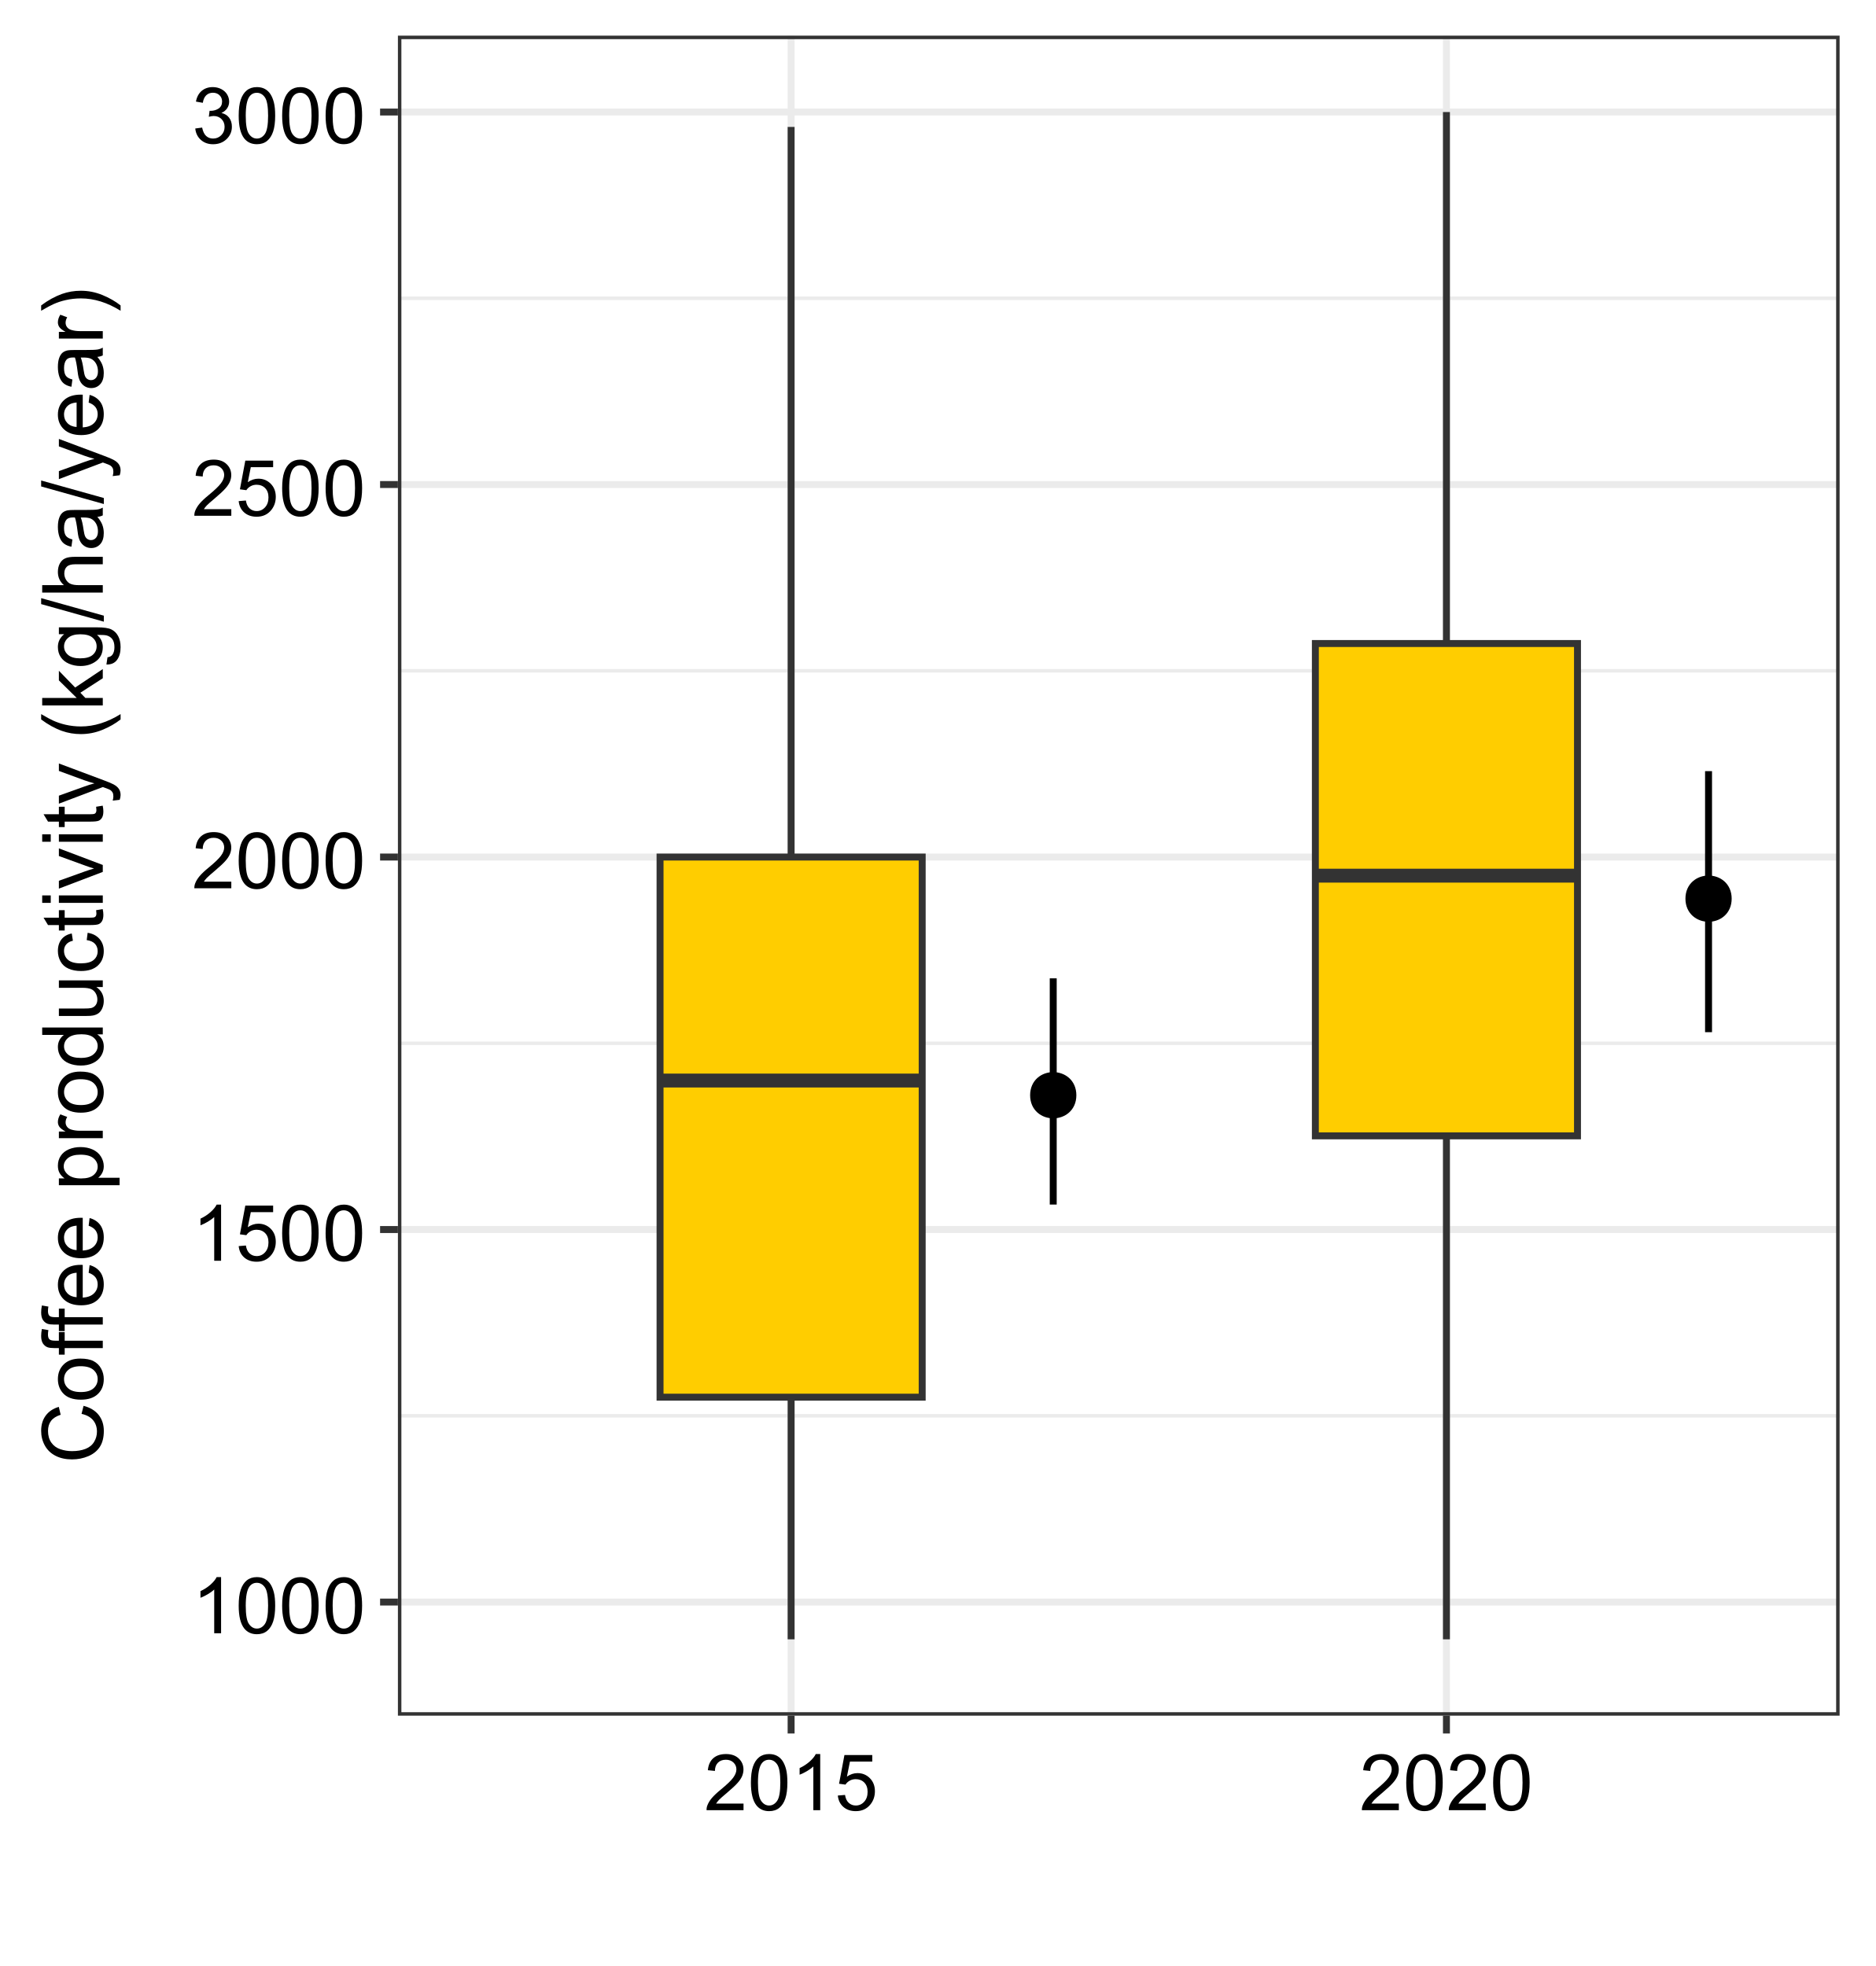
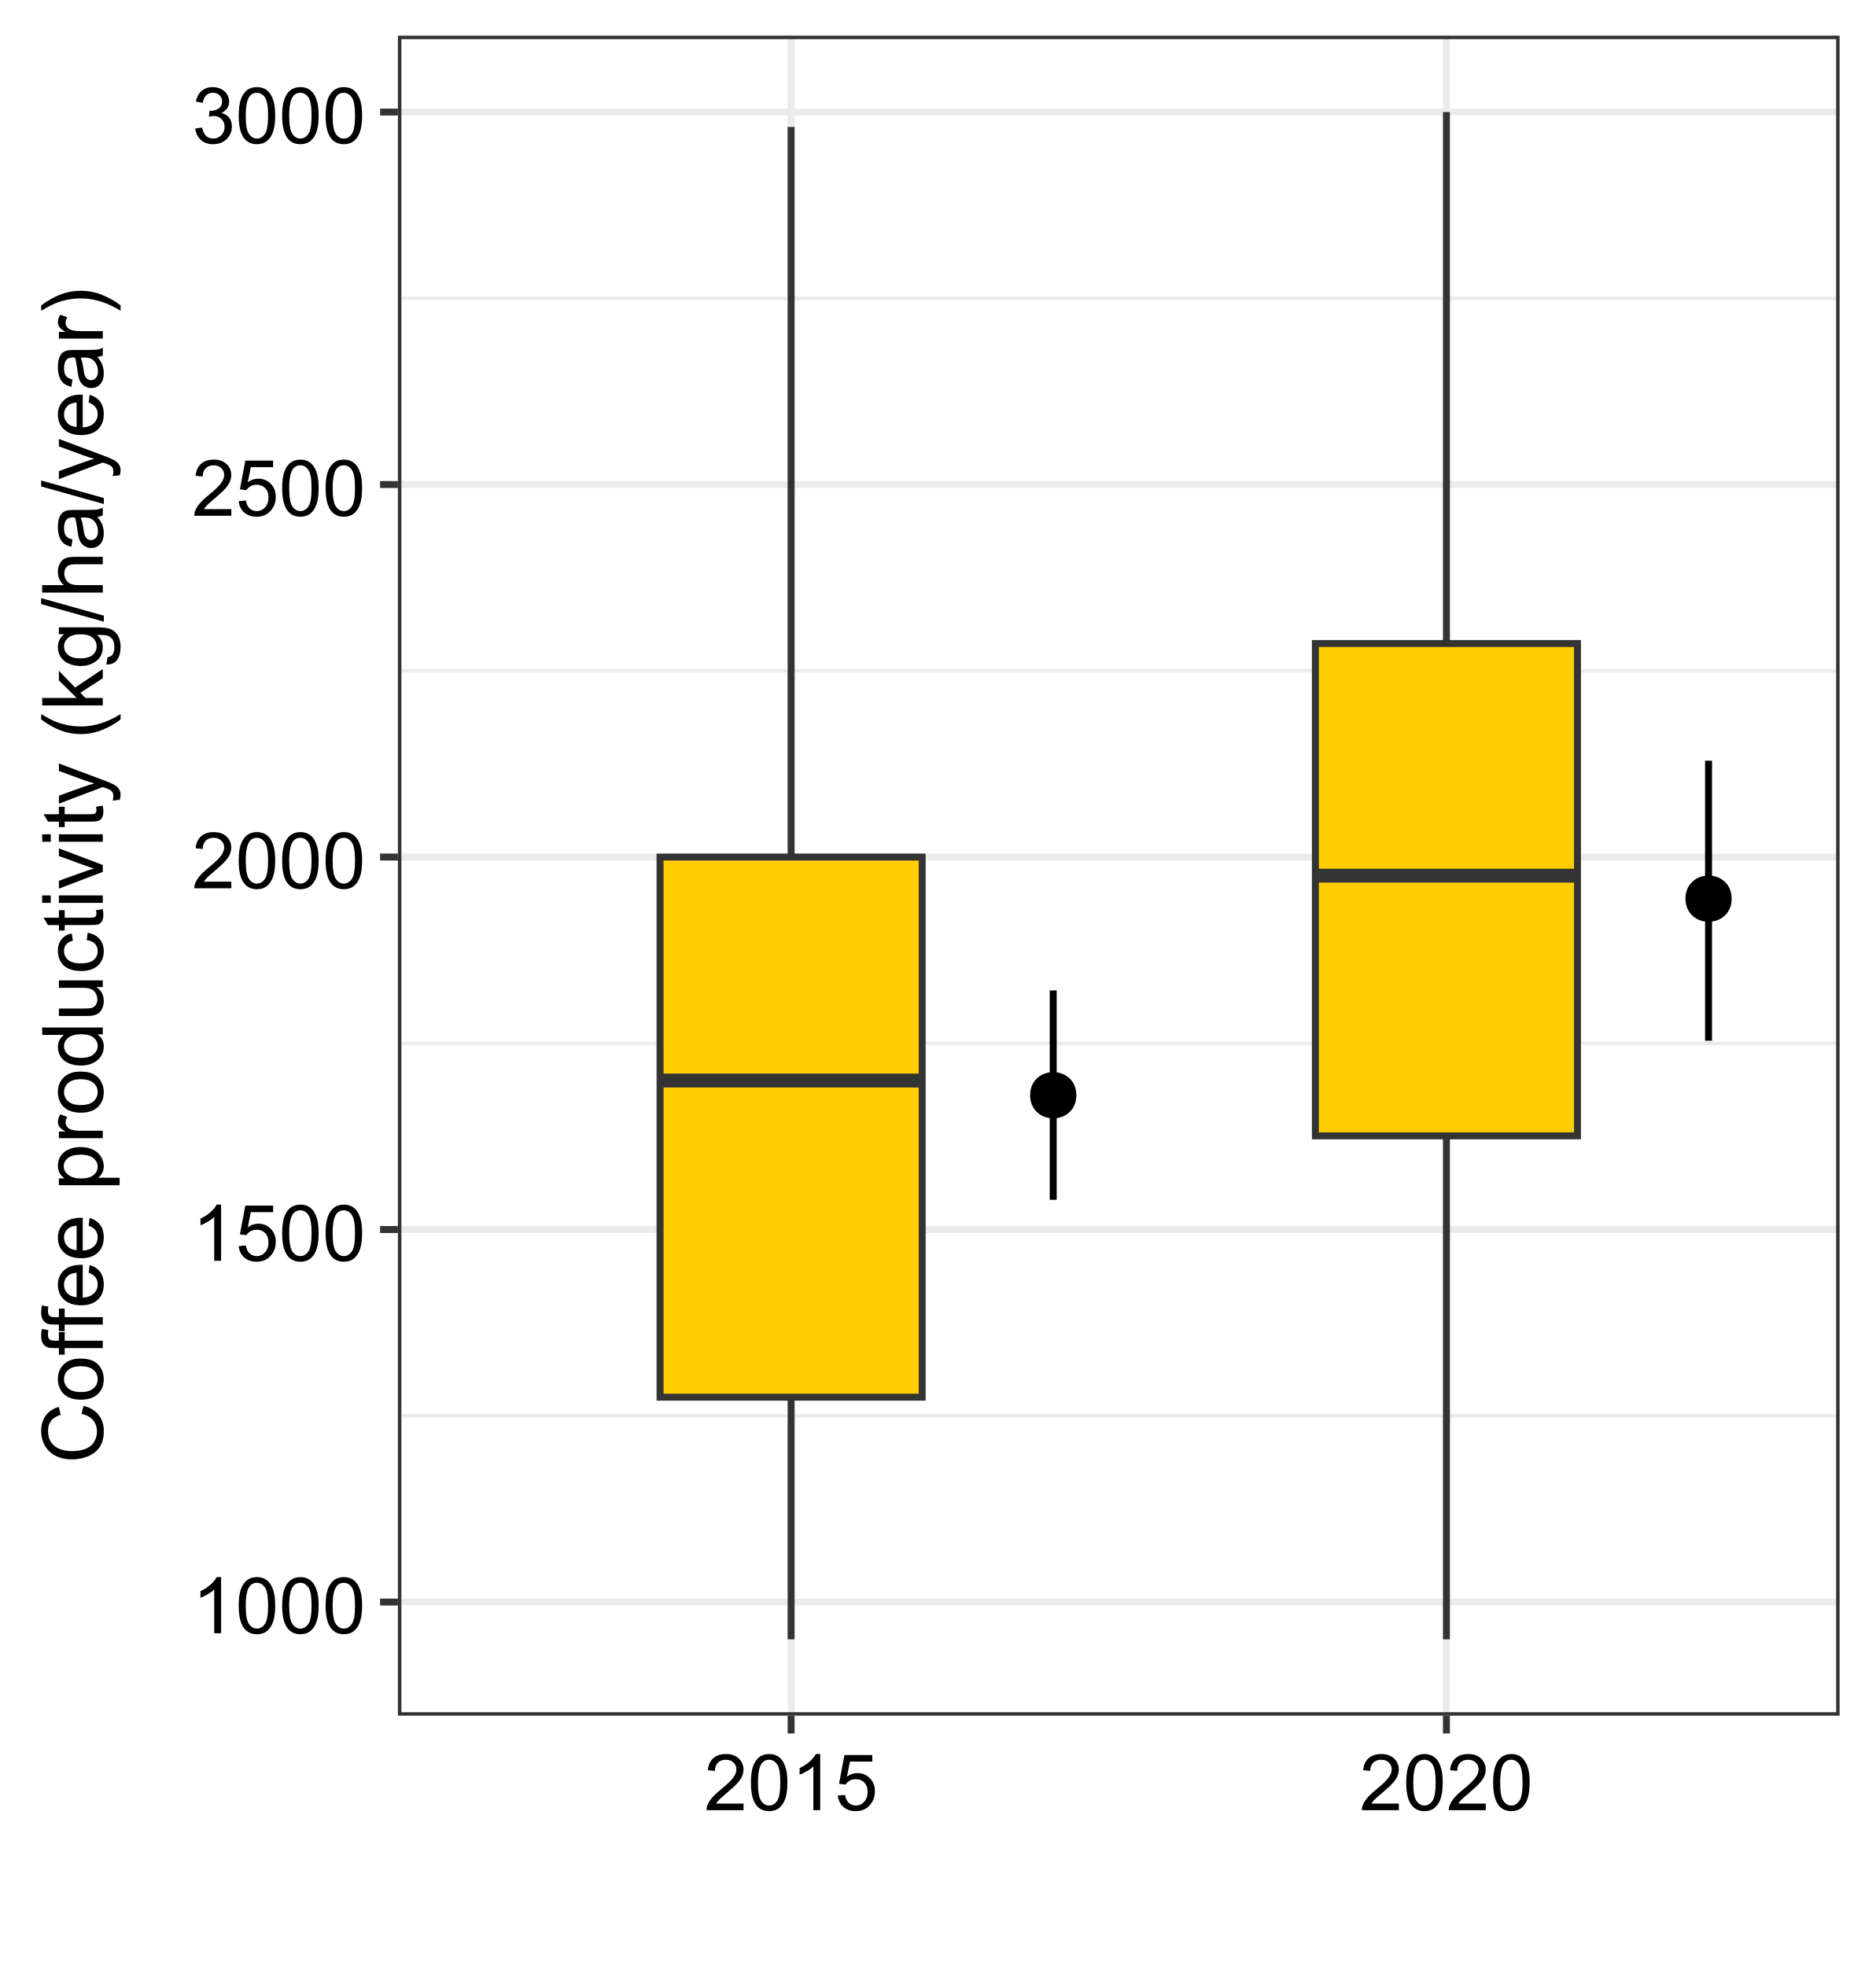
<svg xmlns="http://www.w3.org/2000/svg" xmlns:xlink="http://www.w3.org/1999/xlink" width="288" height="302" viewBox="0 0 288 302">
  <defs>
    <g>
      <g id="glyph-0-0">
        <path d="M 4.469 0 L 3.414 0 L 3.414 -6.719 C 3.16 -6.477 2.828 -6.234 2.418 -5.992 C 2.004 -5.75 1.633 -5.57 1.305 -5.449 L 1.305 -6.469 C 1.895 -6.746 2.41 -7.082 2.852 -7.477 C 3.293 -7.871 3.605 -8.254 3.789 -8.625 L 4.469 -8.625 Z M 4.469 0 " />
      </g>
      <g id="glyph-0-1">
        <path d="M 0.5 -4.234 C 0.5 -5.25 0.602 -6.07 0.812 -6.688 C 1.02 -7.309 1.332 -7.785 1.742 -8.121 C 2.156 -8.457 2.672 -8.625 3.297 -8.625 C 3.758 -8.625 4.164 -8.531 4.512 -8.348 C 4.859 -8.16 5.145 -7.895 5.375 -7.543 C 5.598 -7.195 5.777 -6.77 5.906 -6.266 C 6.035 -5.766 6.102 -5.086 6.102 -4.234 C 6.102 -3.227 5.996 -2.414 5.789 -1.797 C 5.582 -1.176 5.273 -0.699 4.859 -0.359 C 4.449 -0.023 3.926 0.148 3.297 0.148 C 2.469 0.148 1.82 -0.152 1.348 -0.742 C 0.781 -1.461 0.5 -2.621 0.5 -4.234 M 1.582 -4.234 C 1.582 -2.824 1.746 -1.887 2.078 -1.422 C 2.406 -0.953 2.812 -0.719 3.297 -0.719 C 3.781 -0.719 4.191 -0.953 4.52 -1.422 C 4.852 -1.891 5.016 -2.828 5.016 -4.234 C 5.016 -5.648 4.852 -6.59 4.52 -7.055 C 4.191 -7.52 3.781 -7.75 3.289 -7.75 C 2.801 -7.75 2.414 -7.547 2.125 -7.137 C 1.766 -6.613 1.582 -5.645 1.582 -4.234 Z M 1.582 -4.234 " />
      </g>
      <g id="glyph-0-2">
        <path d="M 0.5 -2.25 L 1.605 -2.344 C 1.688 -1.805 1.879 -1.398 2.176 -1.129 C 2.477 -0.855 2.836 -0.719 3.258 -0.719 C 3.766 -0.719 4.195 -0.91 4.547 -1.297 C 4.898 -1.676 5.074 -2.188 5.074 -2.82 C 5.074 -3.418 4.906 -3.895 4.566 -4.242 C 4.23 -4.59 3.785 -4.762 3.242 -4.766 C 2.898 -4.762 2.594 -4.688 2.32 -4.531 C 2.047 -4.379 1.832 -4.18 1.676 -3.93 L 0.688 -4.062 L 1.516 -8.473 L 5.789 -8.473 L 5.789 -7.465 L 2.359 -7.465 L 1.898 -5.156 C 2.414 -5.516 2.953 -5.695 3.523 -5.695 C 4.273 -5.695 4.906 -5.434 5.422 -4.914 C 5.938 -4.395 6.195 -3.727 6.195 -2.914 C 6.195 -2.133 5.965 -1.461 5.516 -0.898 C 4.961 -0.203 4.211 0.148 3.258 0.148 C 2.477 0.148 1.84 -0.074 1.344 -0.508 C 0.852 -0.945 0.57 -1.527 0.5 -2.25 Z M 0.5 -2.25 " />
      </g>
      <g id="glyph-0-3">
        <path d="M 6.039 -1.016 L 6.039 0 L 0.363 0 C 0.355 -0.254 0.395 -0.5 0.484 -0.734 C 0.629 -1.117 0.863 -1.5 1.18 -1.875 C 1.5 -2.25 1.957 -2.684 2.562 -3.176 C 3.492 -3.941 4.125 -4.547 4.453 -4.996 C 4.781 -5.441 4.945 -5.867 4.945 -6.266 C 4.945 -6.68 4.797 -7.035 4.496 -7.32 C 4.199 -7.609 3.809 -7.75 3.328 -7.75 C 2.82 -7.75 2.414 -7.602 2.109 -7.297 C 1.805 -6.992 1.648 -6.57 1.648 -6.031 L 0.562 -6.141 C 0.637 -6.949 0.918 -7.566 1.398 -7.988 C 1.883 -8.414 2.535 -8.625 3.352 -8.625 C 4.176 -8.625 4.828 -8.398 5.309 -7.938 C 5.789 -7.484 6.031 -6.914 6.031 -6.242 C 6.031 -5.895 5.957 -5.559 5.82 -5.227 C 5.676 -4.895 5.445 -4.543 5.117 -4.18 C 4.793 -3.809 4.25 -3.305 3.492 -2.664 C 2.859 -2.133 2.453 -1.773 2.273 -1.586 C 2.094 -1.395 1.945 -1.203 1.828 -1.016 Z M 6.039 -1.016 " />
      </g>
      <g id="glyph-0-4">
        <path d="M 0.504 -2.266 L 1.559 -2.406 C 1.68 -1.812 1.887 -1.379 2.176 -1.117 C 2.469 -0.852 2.82 -0.719 3.242 -0.719 C 3.734 -0.719 4.156 -0.891 4.496 -1.234 C 4.84 -1.578 5.008 -2.004 5.008 -2.516 C 5.008 -2.996 4.852 -3.398 4.535 -3.711 C 4.219 -4.027 3.816 -4.184 3.328 -4.184 C 3.129 -4.184 2.879 -4.145 2.586 -4.066 L 2.703 -4.992 C 2.773 -4.984 2.828 -4.98 2.871 -4.98 C 3.32 -4.98 3.723 -5.098 4.086 -5.332 C 4.441 -5.566 4.621 -5.926 4.625 -6.414 C 4.621 -6.805 4.492 -7.121 4.23 -7.375 C 3.969 -7.629 3.629 -7.758 3.219 -7.758 C 2.805 -7.758 2.465 -7.629 2.191 -7.371 C 1.918 -7.113 1.742 -6.727 1.664 -6.211 L 0.609 -6.398 C 0.738 -7.105 1.031 -7.652 1.488 -8.043 C 1.945 -8.43 2.516 -8.625 3.195 -8.625 C 3.664 -8.625 4.094 -8.523 4.488 -8.324 C 4.883 -8.121 5.184 -7.848 5.395 -7.5 C 5.602 -7.152 5.707 -6.781 5.707 -6.391 C 5.707 -6.02 5.609 -5.684 5.406 -5.379 C 5.211 -5.074 4.914 -4.832 4.523 -4.652 C 5.031 -4.535 5.426 -4.293 5.707 -3.922 C 5.988 -3.555 6.129 -3.09 6.129 -2.539 C 6.129 -1.789 5.855 -1.152 5.309 -0.629 C 4.762 -0.109 4.07 0.152 3.234 0.152 C 2.48 0.152 1.855 -0.074 1.355 -0.523 C 0.859 -0.969 0.574 -1.555 0.504 -2.266 Z M 0.504 -2.266 " />
      </g>
      <g id="glyph-1-0">
        <path d="M -3.262 -7.641 L -2.953 -8.875 C -1.941 -8.617 -1.168 -8.152 -0.637 -7.48 C -0.105 -6.809 0.16 -5.988 0.16 -5.02 C 0.16 -4.02 -0.047 -3.203 -0.453 -2.574 C -0.863 -1.945 -1.453 -1.469 -2.227 -1.141 C -3.004 -0.812 -3.836 -0.648 -4.723 -0.648 C -5.691 -0.648 -6.535 -0.832 -7.258 -1.203 C -7.98 -1.574 -8.527 -2.102 -8.902 -2.785 C -9.277 -3.469 -9.465 -4.219 -9.465 -5.039 C -9.465 -5.973 -9.227 -6.754 -8.754 -7.391 C -8.281 -8.023 -7.613 -8.465 -6.754 -8.715 L -6.469 -7.504 C -7.145 -7.289 -7.637 -6.973 -7.945 -6.562 C -8.258 -6.152 -8.41 -5.637 -8.41 -5.016 C -8.41 -4.301 -8.238 -3.703 -7.898 -3.223 C -7.555 -2.742 -7.094 -2.402 -6.516 -2.211 C -5.938 -2.016 -5.344 -1.918 -4.73 -1.918 C -3.938 -1.918 -3.246 -2.031 -2.656 -2.262 C -2.066 -2.492 -1.625 -2.852 -1.332 -3.34 C -1.039 -3.824 -0.895 -4.352 -0.895 -4.918 C -0.895 -5.609 -1.094 -6.191 -1.492 -6.672 C -1.891 -7.148 -2.48 -7.473 -3.262 -7.641 Z M -3.262 -7.641 " />
      </g>
      <g id="glyph-1-1">
        <path d="M -3.371 -0.434 C -4.617 -0.434 -5.543 -0.777 -6.145 -1.473 C -6.645 -2.051 -6.895 -2.758 -6.895 -3.594 C -6.895 -4.52 -6.59 -5.277 -5.984 -5.867 C -5.375 -6.453 -4.535 -6.746 -3.465 -6.746 C -2.598 -6.746 -1.914 -6.617 -1.418 -6.355 C -0.922 -6.098 -0.535 -5.719 -0.262 -5.223 C 0.016 -4.723 0.152 -4.18 0.152 -3.594 C 0.152 -2.648 -0.148 -1.887 -0.754 -1.305 C -1.359 -0.723 -2.23 -0.434 -3.371 -0.434 M -3.371 -1.605 C -2.508 -1.605 -1.859 -1.793 -1.43 -2.172 C -1 -2.547 -0.785 -3.023 -0.785 -3.594 C -0.785 -4.16 -1.004 -4.633 -1.434 -5.008 C -1.867 -5.387 -2.523 -5.574 -3.41 -5.574 C -4.242 -5.574 -4.875 -5.383 -5.305 -5.004 C -5.734 -4.625 -5.949 -4.156 -5.949 -3.594 C -5.949 -3.023 -5.734 -2.547 -5.305 -2.172 C -4.879 -1.793 -4.234 -1.605 -3.371 -1.605 Z M -3.371 -1.605 " />
      </g>
      <g id="glyph-1-2">
        <path d="M 0 -1.129 L -5.852 -1.129 L -5.852 -0.121 L -6.742 -0.121 L -6.742 -1.129 L -7.457 -1.129 C -7.91 -1.129 -8.246 -1.172 -8.469 -1.25 C -8.766 -1.359 -9.004 -1.555 -9.188 -1.832 C -9.371 -2.109 -9.465 -2.496 -9.465 -2.996 C -9.465 -3.316 -9.426 -3.672 -9.352 -4.062 L -8.352 -3.891 C -8.395 -3.652 -8.418 -3.43 -8.418 -3.219 C -8.418 -2.871 -8.344 -2.625 -8.195 -2.48 C -8.047 -2.34 -7.77 -2.266 -7.363 -2.266 L -6.742 -2.266 L -6.742 -3.582 L -5.852 -3.582 L -5.852 -2.266 L 0 -2.266 Z M 0 -1.129 " />
      </g>
      <g id="glyph-1-3">
        <path d="M -2.172 -5.473 L -2.023 -6.652 C -1.336 -6.465 -0.801 -6.121 -0.418 -5.617 C -0.039 -5.113 0.152 -4.473 0.152 -3.688 C 0.152 -2.703 -0.152 -1.922 -0.758 -1.344 C -1.367 -0.766 -2.219 -0.477 -3.312 -0.477 C -4.449 -0.477 -5.328 -0.77 -5.953 -1.352 C -6.582 -1.938 -6.895 -2.695 -6.895 -3.625 C -6.895 -4.527 -6.586 -5.262 -5.973 -5.832 C -5.359 -6.406 -4.496 -6.691 -3.383 -6.691 C -3.316 -6.691 -3.215 -6.688 -3.078 -6.684 L -3.078 -1.656 C -2.34 -1.699 -1.77 -1.91 -1.379 -2.285 C -0.984 -2.66 -0.785 -3.133 -0.785 -3.695 C -0.785 -4.113 -0.898 -4.473 -1.117 -4.766 C -1.336 -5.062 -1.688 -5.297 -2.172 -5.473 M -4.02 -1.719 L -4.02 -5.484 C -4.586 -5.434 -5.012 -5.289 -5.293 -5.055 C -5.734 -4.688 -5.953 -4.219 -5.953 -3.637 C -5.953 -3.113 -5.777 -2.672 -5.426 -2.312 C -5.074 -1.957 -4.605 -1.758 -4.02 -1.719 Z M -4.02 -1.719 " />
      </g>
      <g id="glyph-1-4">
</g>
      <g id="glyph-1-5">
        <path d="M 2.582 -0.855 L -6.742 -0.855 L -6.742 -1.898 L -5.867 -1.898 C -6.207 -2.145 -6.465 -2.422 -6.637 -2.73 C -6.809 -3.039 -6.895 -3.414 -6.895 -3.852 C -6.895 -4.43 -6.746 -4.938 -6.449 -5.375 C -6.152 -5.816 -5.734 -6.148 -5.195 -6.375 C -4.656 -6.598 -4.066 -6.711 -3.422 -6.711 C -2.73 -6.711 -2.109 -6.586 -1.559 -6.34 C -1.008 -6.09 -0.582 -5.73 -0.289 -5.258 C 0.004 -4.789 0.152 -4.289 0.152 -3.77 C 0.152 -3.391 0.07 -3.047 -0.09 -2.746 C -0.25 -2.441 -0.453 -2.195 -0.699 -2 L 2.582 -2 L 2.582 -0.855 M -3.332 -1.891 C -2.465 -1.891 -1.824 -2.066 -1.41 -2.418 C -0.996 -2.77 -0.785 -3.195 -0.785 -3.695 C -0.785 -4.203 -1 -4.637 -1.43 -5 C -1.859 -5.359 -2.527 -5.543 -3.426 -5.543 C -4.285 -5.543 -4.93 -5.363 -5.359 -5.012 C -5.785 -4.656 -6 -4.234 -6 -3.746 C -6 -3.258 -5.77 -2.828 -5.316 -2.453 C -4.859 -2.078 -4.199 -1.891 -3.332 -1.891 Z M -3.332 -1.891 " />
      </g>
      <g id="glyph-1-6">
        <path d="M 0 -0.844 L -6.742 -0.844 L -6.742 -1.871 L -5.719 -1.871 C -6.199 -2.137 -6.512 -2.379 -6.664 -2.598 C -6.816 -2.82 -6.895 -3.066 -6.895 -3.332 C -6.895 -3.719 -6.77 -4.109 -6.523 -4.508 L -5.465 -4.113 C -5.629 -3.836 -5.711 -3.555 -5.711 -3.277 C -5.711 -3.027 -5.637 -2.801 -5.488 -2.602 C -5.336 -2.402 -5.129 -2.262 -4.863 -2.176 C -4.457 -2.051 -4.012 -1.988 -3.531 -1.988 L 0 -1.988 Z M 0 -0.844 " />
      </g>
      <g id="glyph-1-7">
        <path d="M 0 -5.23 L -0.852 -5.23 C -0.184 -4.805 0.152 -4.176 0.152 -3.344 C 0.152 -2.809 0.004 -2.312 -0.293 -1.863 C -0.59 -1.414 -1 -1.062 -1.531 -0.816 C -2.062 -0.566 -2.676 -0.445 -3.363 -0.445 C -4.039 -0.445 -4.648 -0.555 -5.195 -0.781 C -5.742 -1.004 -6.164 -1.34 -6.457 -1.789 C -6.746 -2.238 -6.895 -2.738 -6.895 -3.293 C -6.895 -3.699 -6.809 -4.062 -6.637 -4.379 C -6.465 -4.695 -6.242 -4.957 -5.969 -5.156 L -9.305 -5.156 L -9.305 -6.289 L 0 -6.289 L 0 -5.23 M -3.363 -1.617 C -2.5 -1.617 -1.855 -1.801 -1.43 -2.164 C -1 -2.527 -0.785 -2.957 -0.785 -3.453 C -0.785 -3.953 -0.992 -4.375 -1.398 -4.727 C -1.809 -5.074 -2.43 -5.25 -3.27 -5.25 C -4.191 -5.25 -4.867 -5.07 -5.301 -4.715 C -5.73 -4.359 -5.949 -3.922 -5.949 -3.402 C -5.949 -2.895 -5.742 -2.469 -5.324 -2.129 C -4.91 -1.789 -4.258 -1.617 -3.363 -1.617 Z M -3.363 -1.617 " />
      </g>
      <g id="glyph-1-8">
        <path d="M 0 -5.273 L -0.988 -5.273 C -0.227 -4.75 0.152 -4.039 0.152 -3.137 C 0.152 -2.738 0.074 -2.367 -0.074 -2.023 C -0.227 -1.676 -0.422 -1.422 -0.652 -1.254 C -0.883 -1.086 -1.164 -0.969 -1.5 -0.902 C -1.723 -0.855 -2.078 -0.832 -2.562 -0.832 L -6.742 -0.832 L -6.742 -1.973 L -3.004 -1.973 C -2.406 -1.973 -2.004 -1.996 -1.797 -2.043 C -1.496 -2.117 -1.262 -2.27 -1.09 -2.5 C -0.918 -2.734 -0.832 -3.023 -0.832 -3.363 C -0.832 -3.707 -0.918 -4.027 -1.094 -4.328 C -1.27 -4.629 -1.508 -4.844 -1.812 -4.969 C -2.113 -5.094 -2.555 -5.156 -3.129 -5.156 L -6.742 -5.156 L -6.742 -6.297 L 0 -6.297 Z M 0 -5.273 " />
      </g>
      <g id="glyph-1-9">
        <path d="M -2.469 -5.258 L -2.324 -6.379 C -1.547 -6.258 -0.941 -5.941 -0.504 -5.438 C -0.066 -4.93 0.152 -4.309 0.152 -3.574 C 0.152 -2.652 -0.148 -1.91 -0.754 -1.348 C -1.355 -0.789 -2.219 -0.508 -3.344 -0.508 C -4.074 -0.508 -4.711 -0.629 -5.258 -0.871 C -5.801 -1.109 -6.211 -1.477 -6.484 -1.973 C -6.758 -2.465 -6.895 -3 -6.895 -3.582 C -6.895 -4.312 -6.707 -4.91 -6.34 -5.375 C -5.969 -5.844 -5.441 -6.141 -4.762 -6.273 L -4.59 -5.16 C -5.043 -5.055 -5.383 -4.867 -5.609 -4.598 C -5.84 -4.332 -5.953 -4.004 -5.953 -3.625 C -5.953 -3.051 -5.746 -2.582 -5.336 -2.223 C -4.922 -1.863 -4.27 -1.684 -3.375 -1.684 C -2.473 -1.684 -1.812 -1.855 -1.402 -2.203 C -0.992 -2.551 -0.785 -3.004 -0.785 -3.562 C -0.785 -4.008 -0.926 -4.383 -1.199 -4.684 C -1.477 -4.984 -1.898 -5.176 -2.469 -5.258 Z M -2.469 -5.258 " />
      </g>
      <g id="glyph-1-10">
        <path d="M -1.023 -3.352 L -0.012 -3.516 C 0.055 -3.195 0.09 -2.906 0.09 -2.652 C 0.09 -2.238 0.023 -1.918 -0.109 -1.688 C -0.238 -1.461 -0.41 -1.301 -0.625 -1.207 C -0.84 -1.113 -1.289 -1.066 -1.973 -1.066 L -5.852 -1.066 L -5.852 -0.23 L -6.742 -0.23 L -6.742 -1.066 L -8.41 -1.066 L -9.098 -2.203 L -6.742 -2.203 L -6.742 -3.352 L -5.852 -3.352 L -5.852 -2.203 L -1.91 -2.203 C -1.586 -2.203 -1.375 -2.223 -1.281 -2.262 C -1.188 -2.305 -1.113 -2.367 -1.059 -2.461 C -1.004 -2.551 -0.977 -2.68 -0.977 -2.852 C -0.977 -2.977 -0.992 -3.145 -1.023 -3.352 Z M -1.023 -3.352 " />
      </g>
      <g id="glyph-1-11">
        <path d="M -7.992 -0.863 L -9.305 -0.863 L -9.305 -2.008 L -7.992 -2.008 L -7.992 -0.863 M 0 -0.863 L -6.742 -0.863 L -6.742 -2.008 L 0 -2.008 Z M 0 -0.863 " />
      </g>
      <g id="glyph-1-12">
        <path d="M 0 -2.73 L -6.742 -0.164 L -6.742 -1.371 L -2.703 -2.82 C -2.27 -2.977 -1.816 -3.117 -1.344 -3.25 C -1.699 -3.352 -2.129 -3.492 -2.629 -3.676 L -6.742 -5.172 L -6.742 -6.348 L 0 -3.797 Z M 0 -2.73 " />
      </g>
      <g id="glyph-1-13">
        <path d="M 2.598 -0.805 L 1.523 -0.68 C 1.59 -0.93 1.625 -1.148 1.625 -1.332 C 1.625 -1.586 1.582 -1.789 1.5 -1.941 C 1.414 -2.094 1.293 -2.219 1.145 -2.316 C 1.027 -2.391 0.746 -2.504 0.293 -2.664 C 0.23 -2.688 0.137 -2.723 0.012 -2.766 L -6.742 -0.211 L -6.742 -1.441 L -2.836 -2.844 C -2.344 -3.027 -1.82 -3.188 -1.277 -3.332 C -1.801 -3.465 -2.312 -3.621 -2.812 -3.801 L -6.742 -5.242 L -6.742 -6.387 L 0.113 -3.82 C 0.855 -3.547 1.363 -3.332 1.645 -3.18 C 2.02 -2.977 2.297 -2.746 2.473 -2.48 C 2.648 -2.219 2.734 -1.906 2.734 -1.543 C 2.734 -1.324 2.688 -1.078 2.598 -0.805 Z M 2.598 -0.805 " />
      </g>
      <g id="glyph-1-14">
        <path d="M 2.734 -3.039 C 1.941 -2.41 1.008 -1.875 -0.059 -1.441 C -1.125 -1.004 -2.227 -0.789 -3.371 -0.789 C -4.379 -0.789 -5.344 -0.949 -6.266 -1.277 C -7.336 -1.656 -8.402 -2.246 -9.465 -3.039 L -9.465 -3.859 C -8.586 -3.348 -7.957 -3.008 -7.578 -2.844 C -6.996 -2.586 -6.387 -2.383 -5.75 -2.234 C -4.961 -2.051 -4.164 -1.961 -3.363 -1.961 C -1.328 -1.961 0.703 -2.594 2.734 -3.859 Z M 2.734 -3.039 " />
      </g>
      <g id="glyph-1-15">
        <path d="M 0 -0.863 L -9.305 -0.863 L -9.305 -2.008 L -4 -2.008 L -6.742 -4.711 L -6.742 -6.188 L -4.242 -3.613 L 0 -6.449 L 0 -5.039 L -3.445 -2.812 L -2.672 -2.008 L 0 -2.008 Z M 0 -0.863 " />
      </g>
      <g id="glyph-1-16">
        <path d="M 0.559 -0.648 L 0.723 -1.758 C 1.066 -1.805 1.316 -1.934 1.473 -2.145 C 1.684 -2.43 1.789 -2.816 1.789 -3.309 C 1.789 -3.836 1.684 -4.246 1.473 -4.531 C 1.262 -4.82 0.965 -5.016 0.586 -5.117 C 0.352 -5.176 -0.137 -5.203 -0.883 -5.199 C -0.293 -4.699 0 -4.078 0 -3.332 C 0 -2.406 -0.336 -1.688 -1.004 -1.18 C -1.672 -0.672 -2.473 -0.418 -3.41 -0.418 C -4.051 -0.418 -4.645 -0.535 -5.188 -0.77 C -5.734 -1 -6.152 -1.34 -6.449 -1.781 C -6.746 -2.223 -6.895 -2.742 -6.895 -3.34 C -6.895 -4.133 -6.57 -4.789 -5.93 -5.305 L -6.742 -5.305 L -6.742 -6.359 L -0.914 -6.359 C 0.137 -6.359 0.879 -6.254 1.316 -6.039 C 1.754 -5.824 2.102 -5.488 2.355 -5.023 C 2.609 -4.562 2.734 -3.992 2.734 -3.312 C 2.734 -2.508 2.555 -1.859 2.191 -1.363 C 1.832 -0.871 1.285 -0.629 0.559 -0.648 M -3.492 -1.594 C -2.605 -1.594 -1.961 -1.77 -1.555 -2.121 C -1.148 -2.473 -0.945 -2.91 -0.945 -3.441 C -0.945 -3.965 -1.148 -4.406 -1.551 -4.762 C -1.957 -5.117 -2.59 -5.293 -3.453 -5.293 C -4.277 -5.293 -4.898 -5.109 -5.32 -4.746 C -5.738 -4.379 -5.949 -3.938 -5.949 -3.422 C -5.949 -2.914 -5.742 -2.48 -5.328 -2.125 C -4.918 -1.77 -4.305 -1.594 -3.492 -1.594 Z M -3.492 -1.594 " />
      </g>
      <g id="glyph-1-17">
        <path d="M 0.16 0 L -9.465 -2.699 L -9.465 -3.613 L 0.16 -0.922 Z M 0.16 0 " />
      </g>
      <g id="glyph-1-18">
        <path d="M 0 -0.855 L -9.305 -0.855 L -9.305 -2 L -5.969 -2 C -6.586 -2.531 -6.895 -3.207 -6.895 -4.02 C -6.895 -4.516 -6.797 -4.953 -6.598 -5.32 C -6.402 -5.688 -6.129 -5.949 -5.781 -6.109 C -5.438 -6.27 -4.934 -6.348 -4.273 -6.348 L 0 -6.348 L 0 -5.203 L -4.273 -5.203 C -4.844 -5.203 -5.258 -5.082 -5.52 -4.832 C -5.781 -4.586 -5.91 -4.234 -5.91 -3.785 C -5.91 -3.445 -5.82 -3.125 -5.645 -2.828 C -5.469 -2.531 -5.234 -2.316 -4.934 -2.191 C -4.633 -2.062 -4.219 -2 -3.688 -2 L 0 -2 Z M 0 -0.855 " />
      </g>
      <g id="glyph-1-19">
        <path d="M -0.832 -5.258 C -0.473 -4.832 -0.219 -4.426 -0.07 -4.035 C 0.078 -3.641 0.152 -3.223 0.152 -2.773 C 0.152 -2.035 -0.027 -1.465 -0.391 -1.066 C -0.754 -0.668 -1.215 -0.469 -1.777 -0.469 C -2.109 -0.469 -2.41 -0.543 -2.684 -0.695 C -2.953 -0.844 -3.172 -1.043 -3.34 -1.285 C -3.504 -1.527 -3.629 -1.805 -3.715 -2.109 C -3.773 -2.332 -3.828 -2.672 -3.883 -3.125 C -3.996 -4.047 -4.125 -4.727 -4.277 -5.16 C -4.434 -5.164 -4.535 -5.168 -4.578 -5.168 C -5.043 -5.168 -5.371 -5.059 -5.562 -4.844 C -5.82 -4.551 -5.949 -4.117 -5.949 -3.543 C -5.949 -3.004 -5.855 -2.609 -5.664 -2.352 C -5.477 -2.098 -5.145 -1.906 -4.664 -1.785 L -4.816 -0.668 C -5.297 -0.77 -5.684 -0.934 -5.977 -1.168 C -6.27 -1.402 -6.496 -1.738 -6.656 -2.176 C -6.812 -2.617 -6.895 -3.129 -6.895 -3.707 C -6.895 -4.281 -6.824 -4.75 -6.691 -5.109 C -6.555 -5.469 -6.383 -5.734 -6.18 -5.902 C -5.973 -6.074 -5.715 -6.191 -5.402 -6.258 C -5.207 -6.297 -4.855 -6.316 -4.348 -6.316 L -2.824 -6.316 C -1.762 -6.316 -1.09 -6.34 -0.809 -6.391 C -0.527 -6.438 -0.258 -6.535 0 -6.68 L 0 -5.484 C -0.238 -5.367 -0.516 -5.289 -0.832 -5.258 M -3.383 -5.16 C -3.215 -4.746 -3.07 -4.125 -2.953 -3.293 C -2.883 -2.824 -2.809 -2.492 -2.723 -2.297 C -2.637 -2.102 -2.516 -1.953 -2.352 -1.848 C -2.188 -1.742 -2.008 -1.688 -1.809 -1.688 C -1.504 -1.688 -1.25 -1.805 -1.047 -2.035 C -0.844 -2.266 -0.742 -2.602 -0.742 -3.047 C -0.742 -3.488 -0.84 -3.879 -1.031 -4.223 C -1.223 -4.562 -1.488 -4.816 -1.82 -4.977 C -2.078 -5.098 -2.461 -5.16 -2.965 -5.16 Z M -3.383 -5.16 " />
      </g>
      <g id="glyph-1-20">
        <path d="M 2.734 -1.605 L 2.734 -0.785 C 0.703 -2.051 -1.328 -2.684 -3.363 -2.684 C -4.16 -2.684 -4.949 -2.594 -5.73 -2.414 C -6.367 -2.27 -6.977 -2.066 -7.559 -1.809 C -7.941 -1.645 -8.574 -1.305 -9.465 -0.789 L -9.465 -1.605 C -8.402 -2.402 -7.336 -2.988 -6.266 -3.371 C -5.344 -3.695 -4.379 -3.859 -3.371 -3.859 C -2.227 -3.859 -1.125 -3.641 -0.059 -3.203 C 1.008 -2.766 1.941 -2.23 2.734 -1.605 Z M 2.734 -1.605 " />
      </g>
    </g>
    <clipPath id="clip-0">
      <path clip-rule="nonzero" d="M 61.109 5.48 L 282.52 5.48 L 282.52 263.547 L 61.109 263.547 Z M 61.109 5.48 " />
    </clipPath>
    <clipPath id="clip-1">
      <path clip-rule="nonzero" d="M 61.109 217 L 282.52 217 L 282.52 218 L 61.109 218 Z M 61.109 217 " />
    </clipPath>
    <clipPath id="clip-2">
      <path clip-rule="nonzero" d="M 61.109 159 L 282.52 159 L 282.52 161 L 61.109 161 Z M 61.109 159 " />
    </clipPath>
    <clipPath id="clip-3">
      <path clip-rule="nonzero" d="M 61.109 102 L 282.52 102 L 282.52 104 L 61.109 104 Z M 61.109 102 " />
    </clipPath>
    <clipPath id="clip-4">
      <path clip-rule="nonzero" d="M 61.109 45 L 282.52 45 L 282.52 47 L 61.109 47 Z M 61.109 45 " />
    </clipPath>
    <clipPath id="clip-5">
      <path clip-rule="nonzero" d="M 61.109 245 L 282.52 245 L 282.52 247 L 61.109 247 Z M 61.109 245 " />
    </clipPath>
    <clipPath id="clip-6">
      <path clip-rule="nonzero" d="M 61.109 188 L 282.52 188 L 282.52 190 L 61.109 190 Z M 61.109 188 " />
    </clipPath>
    <clipPath id="clip-7">
      <path clip-rule="nonzero" d="M 61.109 131 L 282.52 131 L 282.52 133 L 61.109 133 Z M 61.109 131 " />
    </clipPath>
    <clipPath id="clip-8">
      <path clip-rule="nonzero" d="M 61.109 73 L 282.52 73 L 282.52 75 L 61.109 75 Z M 61.109 73 " />
    </clipPath>
    <clipPath id="clip-9">
      <path clip-rule="nonzero" d="M 61.109 16 L 282.52 16 L 282.52 18 L 61.109 18 Z M 61.109 16 " />
    </clipPath>
    <clipPath id="clip-10">
      <path clip-rule="nonzero" d="M 120 5.48 L 123 5.48 L 123 263.547 L 120 263.547 Z M 120 5.48 " />
    </clipPath>
    <clipPath id="clip-11">
      <path clip-rule="nonzero" d="M 221 5.48 L 223 5.48 L 223 263.547 L 221 263.547 Z M 221 5.48 " />
    </clipPath>
    <clipPath id="clip-12">
      <path clip-rule="nonzero" d="M 61.109 5.48 L 282.52 5.48 L 282.52 263.547 L 61.109 263.547 Z M 61.109 5.48 " />
    </clipPath>
  </defs>
  <rect x="-28.8" y="-30.2" width="345.6" height="362.4" fill="rgb(100%, 100%, 100%)" fill-opacity="1" />
  <rect x="-28.8" y="-30.2" width="345.6" height="362.4" fill="rgb(100%, 100%, 100%)" fill-opacity="1" />
  <path fill="none" stroke-width="1.067" stroke-linecap="round" stroke-linejoin="round" stroke="rgb(100%, 100%, 100%)" stroke-opacity="1" stroke-miterlimit="10" d="M 0 302 L 288 302 L 288 0 L 0 0 Z M 0 302 " />
  <g clip-path="url(#clip-0)">
    <path fill-rule="nonzero" fill="rgb(100%, 100%, 100%)" fill-opacity="1" d="M 61.109 263.547 L 282.52 263.547 L 282.52 5.48 L 61.109 5.48 Z M 61.109 263.547 " />
  </g>
  <g clip-path="url(#clip-1)">
    <path fill="none" stroke-width="0.533" stroke-linecap="butt" stroke-linejoin="round" stroke="rgb(92.157%, 92.157%, 92.157%)" stroke-opacity="1" stroke-miterlimit="10" d="M 61.109 217.48 L 282.52 217.48 " />
  </g>
  <g clip-path="url(#clip-2)">
    <path fill="none" stroke-width="0.533" stroke-linecap="butt" stroke-linejoin="round" stroke="rgb(92.157%, 92.157%, 92.157%)" stroke-opacity="1" stroke-miterlimit="10" d="M 61.109 160.262 L 282.52 160.262 " />
  </g>
  <g clip-path="url(#clip-3)">
    <path fill="none" stroke-width="0.533" stroke-linecap="butt" stroke-linejoin="round" stroke="rgb(92.157%, 92.157%, 92.157%)" stroke-opacity="1" stroke-miterlimit="10" d="M 61.109 103.039 L 282.52 103.039 " />
  </g>
  <g clip-path="url(#clip-4)">
    <path fill="none" stroke-width="0.533" stroke-linecap="butt" stroke-linejoin="round" stroke="rgb(92.157%, 92.157%, 92.157%)" stroke-opacity="1" stroke-miterlimit="10" d="M 61.109 45.82 L 282.52 45.82 " />
  </g>
  <g clip-path="url(#clip-5)">
    <path fill="none" stroke-width="1.067" stroke-linecap="butt" stroke-linejoin="round" stroke="rgb(92.157%, 92.157%, 92.157%)" stroke-opacity="1" stroke-miterlimit="10" d="M 61.109 246.094 L 282.52 246.094 " />
  </g>
  <g clip-path="url(#clip-6)">
    <path fill="none" stroke-width="1.067" stroke-linecap="butt" stroke-linejoin="round" stroke="rgb(92.157%, 92.157%, 92.157%)" stroke-opacity="1" stroke-miterlimit="10" d="M 61.109 188.871 L 282.52 188.871 " />
  </g>
  <g clip-path="url(#clip-7)">
    <path fill="none" stroke-width="1.067" stroke-linecap="butt" stroke-linejoin="round" stroke="rgb(92.157%, 92.157%, 92.157%)" stroke-opacity="1" stroke-miterlimit="10" d="M 61.109 131.652 L 282.52 131.652 " />
  </g>
  <g clip-path="url(#clip-8)">
    <path fill="none" stroke-width="1.067" stroke-linecap="butt" stroke-linejoin="round" stroke="rgb(92.157%, 92.157%, 92.157%)" stroke-opacity="1" stroke-miterlimit="10" d="M 61.109 74.43 L 282.52 74.43 " />
  </g>
  <g clip-path="url(#clip-9)">
    <path fill="none" stroke-width="1.067" stroke-linecap="butt" stroke-linejoin="round" stroke="rgb(92.157%, 92.157%, 92.157%)" stroke-opacity="1" stroke-miterlimit="10" d="M 61.109 17.211 L 282.52 17.211 " />
  </g>
  <g clip-path="url(#clip-10)">
    <path fill="none" stroke-width="1.067" stroke-linecap="butt" stroke-linejoin="round" stroke="rgb(92.157%, 92.157%, 92.157%)" stroke-opacity="1" stroke-miterlimit="10" d="M 121.496 263.547 L 121.496 5.48 " />
  </g>
  <g clip-path="url(#clip-11)">
    <path fill="none" stroke-width="1.067" stroke-linecap="butt" stroke-linejoin="round" stroke="rgb(92.157%, 92.157%, 92.157%)" stroke-opacity="1" stroke-miterlimit="10" d="M 222.137 263.547 L 222.137 5.48 " />
  </g>
  <path fill="none" stroke-width="1.067" stroke-linecap="butt" stroke-linejoin="round" stroke="rgb(20%, 20%, 20%)" stroke-opacity="1" stroke-miterlimit="10" d="M 121.496 131.652 L 121.496 19.5 " />
  <path fill="none" stroke-width="1.067" stroke-linecap="butt" stroke-linejoin="round" stroke="rgb(20%, 20%, 20%)" stroke-opacity="1" stroke-miterlimit="10" d="M 121.496 214.621 L 121.496 251.816 " />
  <path fill-rule="nonzero" fill="rgb(100%, 80.392%, 0%)" fill-opacity="1" stroke-width="1.067" stroke-linecap="butt" stroke-linejoin="miter" stroke="rgb(20%, 20%, 20%)" stroke-opacity="1" stroke-miterlimit="10" d="M 101.367 131.652 L 101.367 214.621 L 141.625 214.621 L 141.625 131.652 Z M 101.367 131.652 " />
  <path fill="none" stroke-width="2.134" stroke-linecap="butt" stroke-linejoin="miter" stroke="rgb(20%, 20%, 20%)" stroke-opacity="1" stroke-miterlimit="10" d="M 101.367 165.984 L 141.625 165.984 " />
  <path fill="none" stroke-width="1.067" stroke-linecap="butt" stroke-linejoin="round" stroke="rgb(20%, 20%, 20%)" stroke-opacity="1" stroke-miterlimit="10" d="M 222.137 98.852 L 222.137 17.211 " />
  <path fill="none" stroke-width="1.067" stroke-linecap="butt" stroke-linejoin="round" stroke="rgb(20%, 20%, 20%)" stroke-opacity="1" stroke-miterlimit="10" d="M 222.137 174.48 L 222.137 251.816 " />
  <path fill-rule="nonzero" fill="rgb(100%, 80.392%, 0%)" fill-opacity="1" stroke-width="1.067" stroke-linecap="butt" stroke-linejoin="miter" stroke="rgb(20%, 20%, 20%)" stroke-opacity="1" stroke-miterlimit="10" d="M 202.008 98.852 L 202.008 174.48 L 242.266 174.48 L 242.266 98.852 Z M 202.008 98.852 " />
  <path fill="none" stroke-width="2.134" stroke-linecap="butt" stroke-linejoin="miter" stroke="rgb(20%, 20%, 20%)" stroke-opacity="1" stroke-miterlimit="10" d="M 202.008 134.512 L 242.266 134.512 " />
-   <path fill="none" stroke-width="1.067" stroke-linecap="butt" stroke-linejoin="round" stroke="rgb(0%, 0%, 0%)" stroke-opacity="1" stroke-miterlimit="10" d="M 161.75 185.035 L 161.75 150.281 " />
-   <path fill="none" stroke-width="1.067" stroke-linecap="butt" stroke-linejoin="round" stroke="rgb(0%, 0%, 0%)" stroke-opacity="1" stroke-miterlimit="10" d="M 262.391 158.555 L 262.391 118.457 " />
+   <path fill="none" stroke-width="1.067" stroke-linecap="butt" stroke-linejoin="round" stroke="rgb(0%, 0%, 0%)" stroke-opacity="1" stroke-miterlimit="10" d="M 161.75 184.301 L 161.75 152.145 " />
+   <path fill="none" stroke-width="1.067" stroke-linecap="butt" stroke-linejoin="round" stroke="rgb(0%, 0%, 0%)" stroke-opacity="1" stroke-miterlimit="10" d="M 262.391 159.867 L 262.391 116.855 " />
  <path fill-rule="nonzero" fill="rgb(0%, 0%, 0%)" fill-opacity="1" stroke-width="1.417" stroke-linecap="round" stroke-linejoin="round" stroke="rgb(0%, 0%, 0%)" stroke-opacity="1" stroke-miterlimit="10" d="M 164.594 168.242 C 164.594 172.031 158.91 172.031 158.91 168.242 C 158.91 164.449 164.594 164.449 164.594 168.242 " />
  <path fill-rule="nonzero" fill="rgb(0%, 0%, 0%)" fill-opacity="1" stroke-width="1.417" stroke-linecap="round" stroke-linejoin="round" stroke="rgb(0%, 0%, 0%)" stroke-opacity="1" stroke-miterlimit="10" d="M 265.234 138.043 C 265.234 141.836 259.551 141.836 259.551 138.043 C 259.551 134.254 265.234 134.254 265.234 138.043 " />
  <g clip-path="url(#clip-12)">
    <path fill="none" stroke-width="1.067" stroke-linecap="round" stroke-linejoin="round" stroke="rgb(20%, 20%, 20%)" stroke-opacity="1" stroke-miterlimit="10" d="M 61.109 263.547 L 282.52 263.547 L 282.52 5.48 L 61.109 5.48 Z M 61.109 263.547 " />
  </g>
  <g fill="rgb(0%, 0%, 0%)" fill-opacity="1">
    <use xlink:href="#glyph-0-0" x="29.484" y="250.887" />
    <use xlink:href="#glyph-0-1" x="36.158" y="250.887" />
    <use xlink:href="#glyph-0-1" x="42.832" y="250.887" />
    <use xlink:href="#glyph-0-1" x="49.506" y="250.887" />
  </g>
  <g fill="rgb(0%, 0%, 0%)" fill-opacity="1">
    <use xlink:href="#glyph-0-0" x="29.484" y="193.668" />
    <use xlink:href="#glyph-0-2" x="36.158" y="193.668" />
    <use xlink:href="#glyph-0-1" x="42.832" y="193.668" />
    <use xlink:href="#glyph-0-1" x="49.506" y="193.668" />
  </g>
  <g fill="rgb(0%, 0%, 0%)" fill-opacity="1">
    <use xlink:href="#glyph-0-3" x="29.484" y="136.445" />
    <use xlink:href="#glyph-0-1" x="36.158" y="136.445" />
    <use xlink:href="#glyph-0-1" x="42.832" y="136.445" />
    <use xlink:href="#glyph-0-1" x="49.506" y="136.445" />
  </g>
  <g fill="rgb(0%, 0%, 0%)" fill-opacity="1">
    <use xlink:href="#glyph-0-3" x="29.484" y="79.227" />
    <use xlink:href="#glyph-0-2" x="36.158" y="79.227" />
    <use xlink:href="#glyph-0-1" x="42.832" y="79.227" />
    <use xlink:href="#glyph-0-1" x="49.506" y="79.227" />
  </g>
  <g fill="rgb(0%, 0%, 0%)" fill-opacity="1">
    <use xlink:href="#glyph-0-4" x="29.484" y="22.004" />
    <use xlink:href="#glyph-0-1" x="36.158" y="22.004" />
    <use xlink:href="#glyph-0-1" x="42.832" y="22.004" />
    <use xlink:href="#glyph-0-1" x="49.506" y="22.004" />
  </g>
  <path fill="none" stroke-width="1.067" stroke-linecap="butt" stroke-linejoin="round" stroke="rgb(20%, 20%, 20%)" stroke-opacity="1" stroke-miterlimit="10" d="M 58.371 246.094 L 61.109 246.094 " />
  <path fill="none" stroke-width="1.067" stroke-linecap="butt" stroke-linejoin="round" stroke="rgb(20%, 20%, 20%)" stroke-opacity="1" stroke-miterlimit="10" d="M 58.371 188.871 L 61.109 188.871 " />
  <path fill="none" stroke-width="1.067" stroke-linecap="butt" stroke-linejoin="round" stroke="rgb(20%, 20%, 20%)" stroke-opacity="1" stroke-miterlimit="10" d="M 58.371 131.652 L 61.109 131.652 " />
  <path fill="none" stroke-width="1.067" stroke-linecap="butt" stroke-linejoin="round" stroke="rgb(20%, 20%, 20%)" stroke-opacity="1" stroke-miterlimit="10" d="M 58.371 74.43 L 61.109 74.43 " />
  <path fill="none" stroke-width="1.067" stroke-linecap="butt" stroke-linejoin="round" stroke="rgb(20%, 20%, 20%)" stroke-opacity="1" stroke-miterlimit="10" d="M 58.371 17.211 L 61.109 17.211 " />
  <path fill="none" stroke-width="1.067" stroke-linecap="butt" stroke-linejoin="round" stroke="rgb(20%, 20%, 20%)" stroke-opacity="1" stroke-miterlimit="10" d="M 121.496 266.285 L 121.496 263.547 " />
  <path fill="none" stroke-width="1.067" stroke-linecap="butt" stroke-linejoin="round" stroke="rgb(20%, 20%, 20%)" stroke-opacity="1" stroke-miterlimit="10" d="M 222.137 266.285 L 222.137 263.547 " />
  <g fill="rgb(0%, 0%, 0%)" fill-opacity="1">
    <use xlink:href="#glyph-0-3" x="108.148" y="278.066" />
    <use xlink:href="#glyph-0-1" x="114.822" y="278.066" />
    <use xlink:href="#glyph-0-0" x="121.496" y="278.066" />
    <use xlink:href="#glyph-0-2" x="128.17" y="278.066" />
  </g>
  <g fill="rgb(0%, 0%, 0%)" fill-opacity="1">
    <use xlink:href="#glyph-0-3" x="208.789" y="278.066" />
    <use xlink:href="#glyph-0-1" x="215.463" y="278.066" />
    <use xlink:href="#glyph-0-3" x="222.137" y="278.066" />
    <use xlink:href="#glyph-0-1" x="228.811" y="278.066" />
  </g>
  <g fill="rgb(0%, 0%, 0%)" fill-opacity="1">
    <use xlink:href="#glyph-1-0" x="15.785" y="224.828" />
    <use xlink:href="#glyph-1-1" x="15.785" y="215.44" />
    <use xlink:href="#glyph-1-2" x="15.785" y="208.21" />
    <use xlink:href="#glyph-1-2" x="15.785" y="204.598" />
    <use xlink:href="#glyph-1-3" x="15.785" y="200.986" />
    <use xlink:href="#glyph-1-3" x="15.785" y="193.756" />
    <use xlink:href="#glyph-1-4" x="15.785" y="186.526" />
    <use xlink:href="#glyph-1-5" x="15.785" y="182.915" />
    <use xlink:href="#glyph-1-6" x="15.785" y="175.685" />
    <use xlink:href="#glyph-1-1" x="15.785" y="171.355" />
    <use xlink:href="#glyph-1-7" x="15.785" y="164.125" />
    <use xlink:href="#glyph-1-8" x="15.785" y="156.896" />
    <use xlink:href="#glyph-1-9" x="15.785" y="149.666" />
    <use xlink:href="#glyph-1-10" x="15.785" y="143.166" />
    <use xlink:href="#glyph-1-11" x="15.785" y="139.554" />
    <use xlink:href="#glyph-1-12" x="15.785" y="136.666" />
    <use xlink:href="#glyph-1-11" x="15.785" y="130.166" />
    <use xlink:href="#glyph-1-10" x="15.785" y="127.277" />
    <use xlink:href="#glyph-1-13" x="15.785" y="123.666" />
    <use xlink:href="#glyph-1-4" x="15.785" y="117.166" />
    <use xlink:href="#glyph-1-14" x="15.785" y="113.554" />
    <use xlink:href="#glyph-1-15" x="15.785" y="109.225" />
    <use xlink:href="#glyph-1-16" x="15.785" y="102.725" />
    <use xlink:href="#glyph-1-17" x="15.785" y="95.495" />
    <use xlink:href="#glyph-1-18" x="15.785" y="91.883" />
    <use xlink:href="#glyph-1-19" x="15.785" y="84.653" />
    <use xlink:href="#glyph-1-17" x="15.785" y="77.423" />
    <use xlink:href="#glyph-1-13" x="15.785" y="73.811" />
    <use xlink:href="#glyph-1-3" x="15.785" y="67.311" />
    <use xlink:href="#glyph-1-19" x="15.785" y="60.081" />
    <use xlink:href="#glyph-1-6" x="15.785" y="52.851" />
    <use xlink:href="#glyph-1-20" x="15.785" y="48.522" />
  </g>
</svg>
